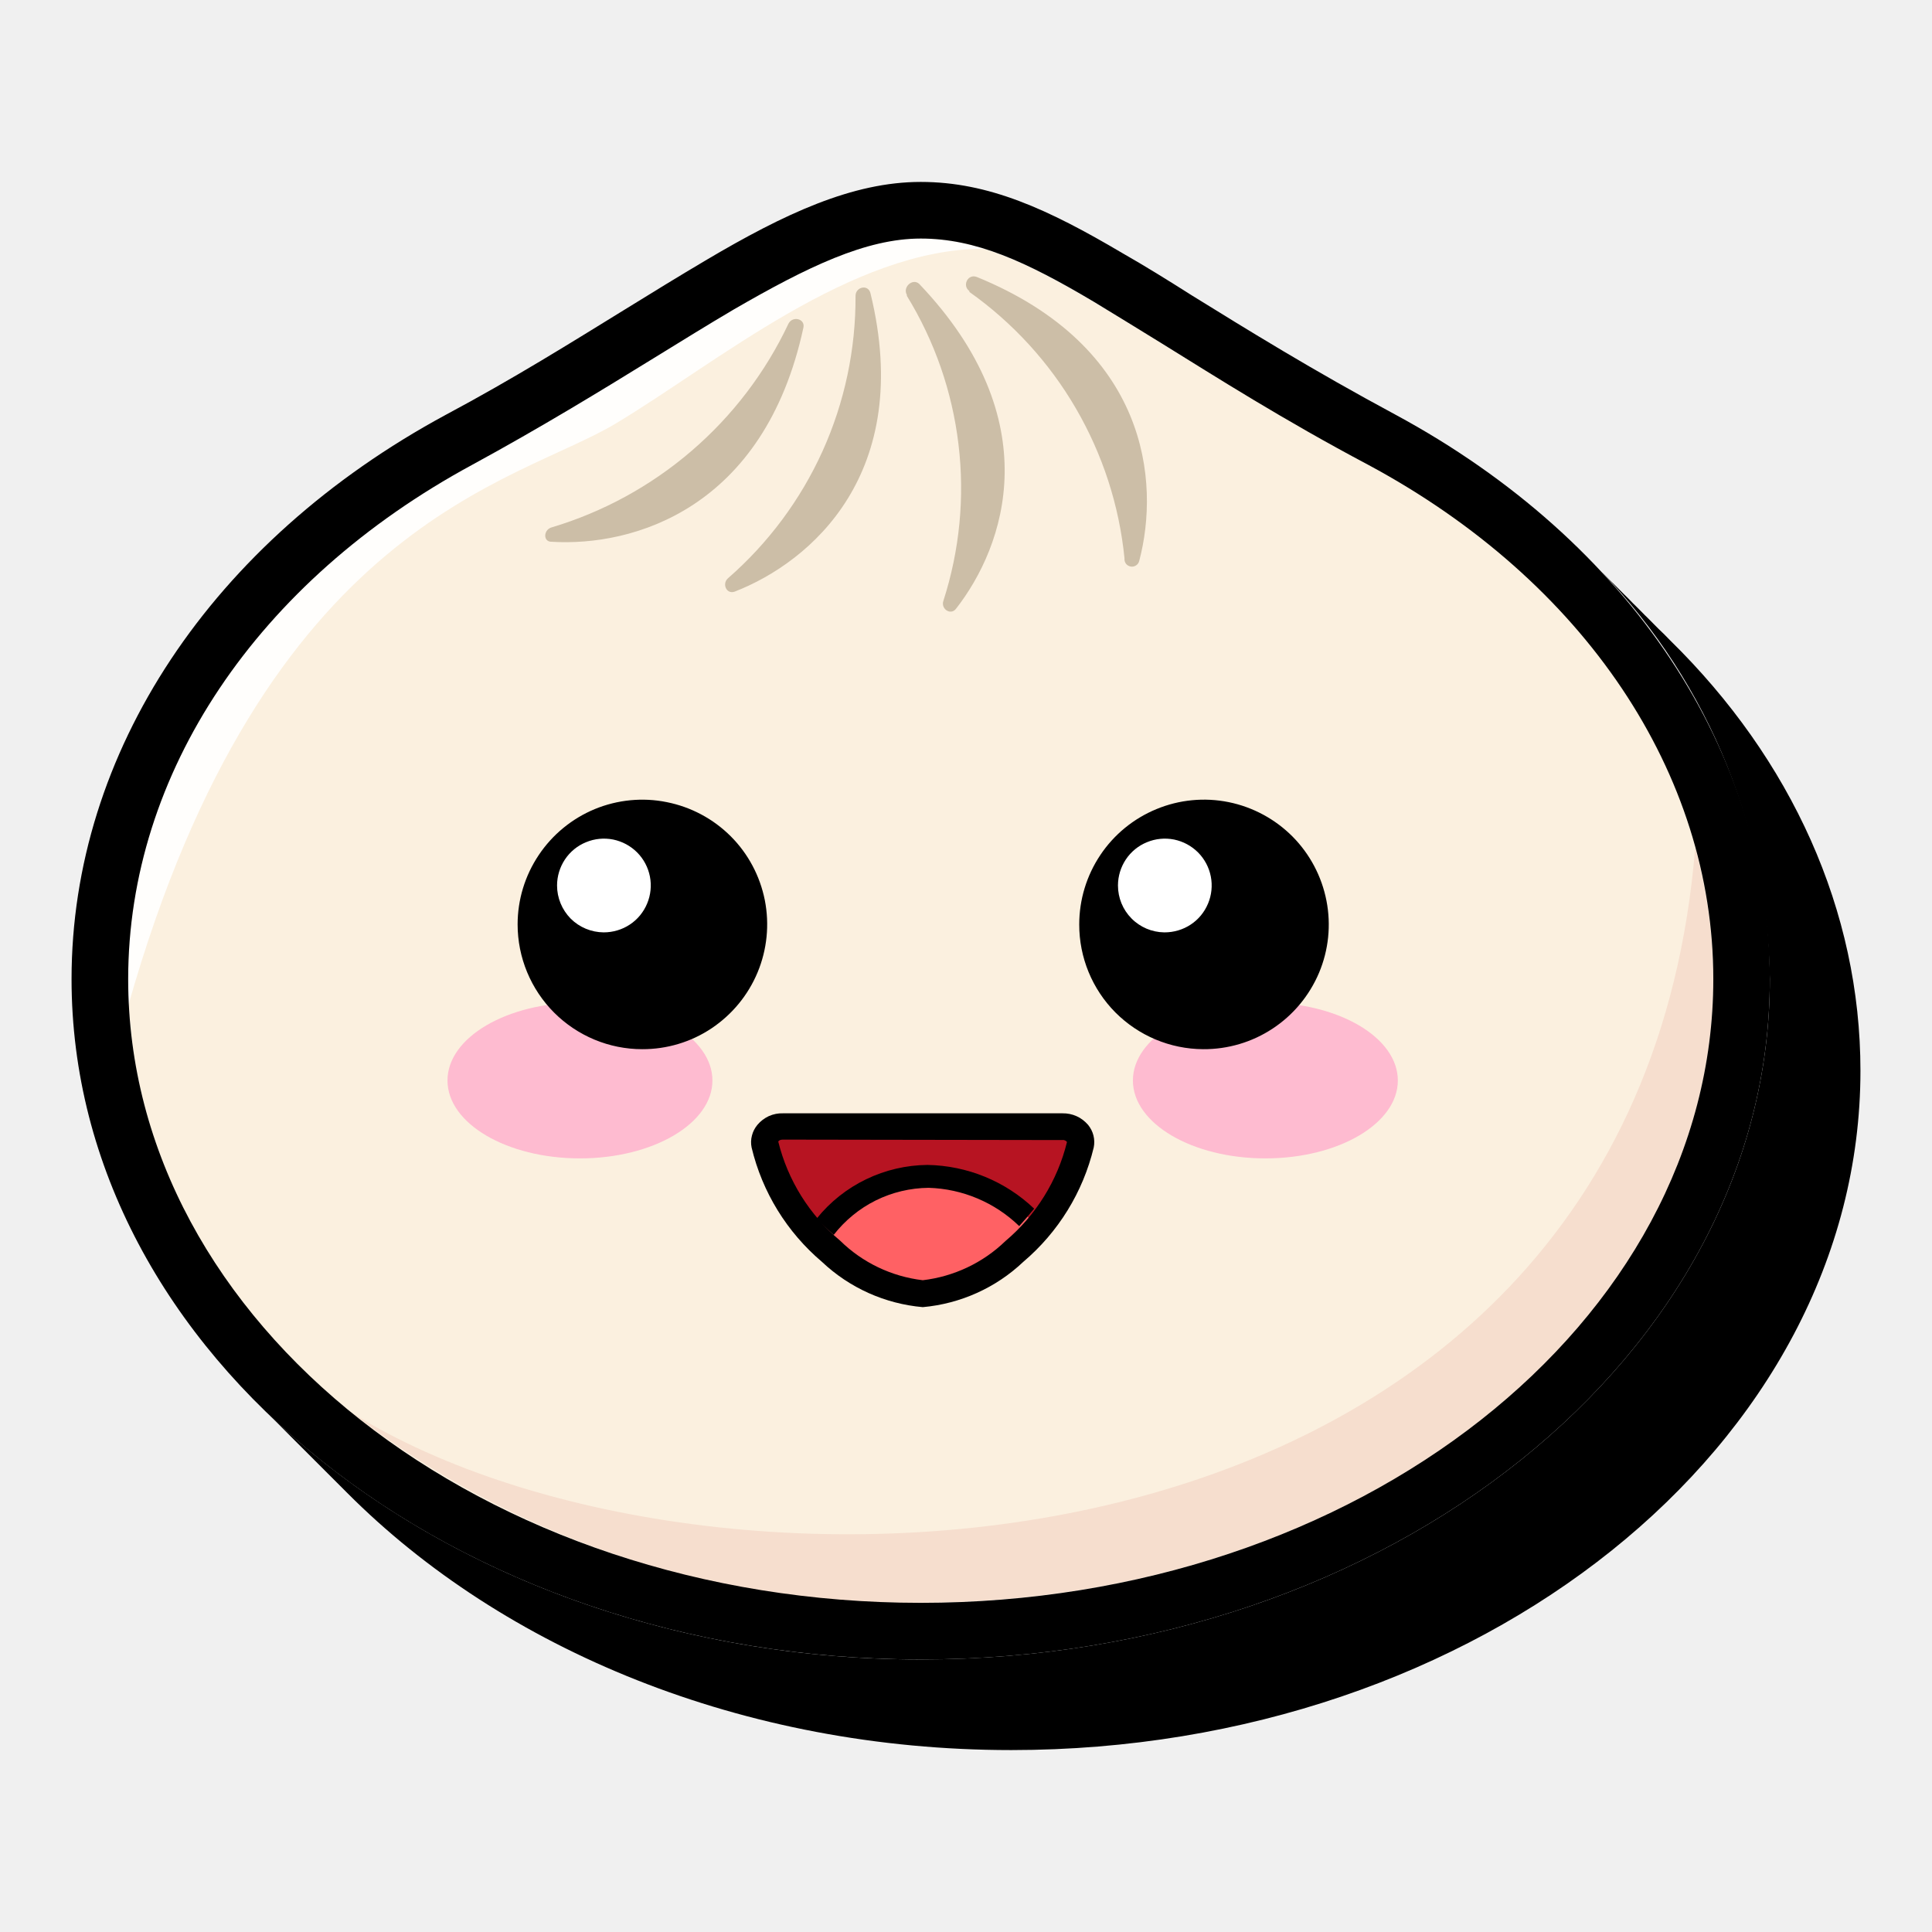
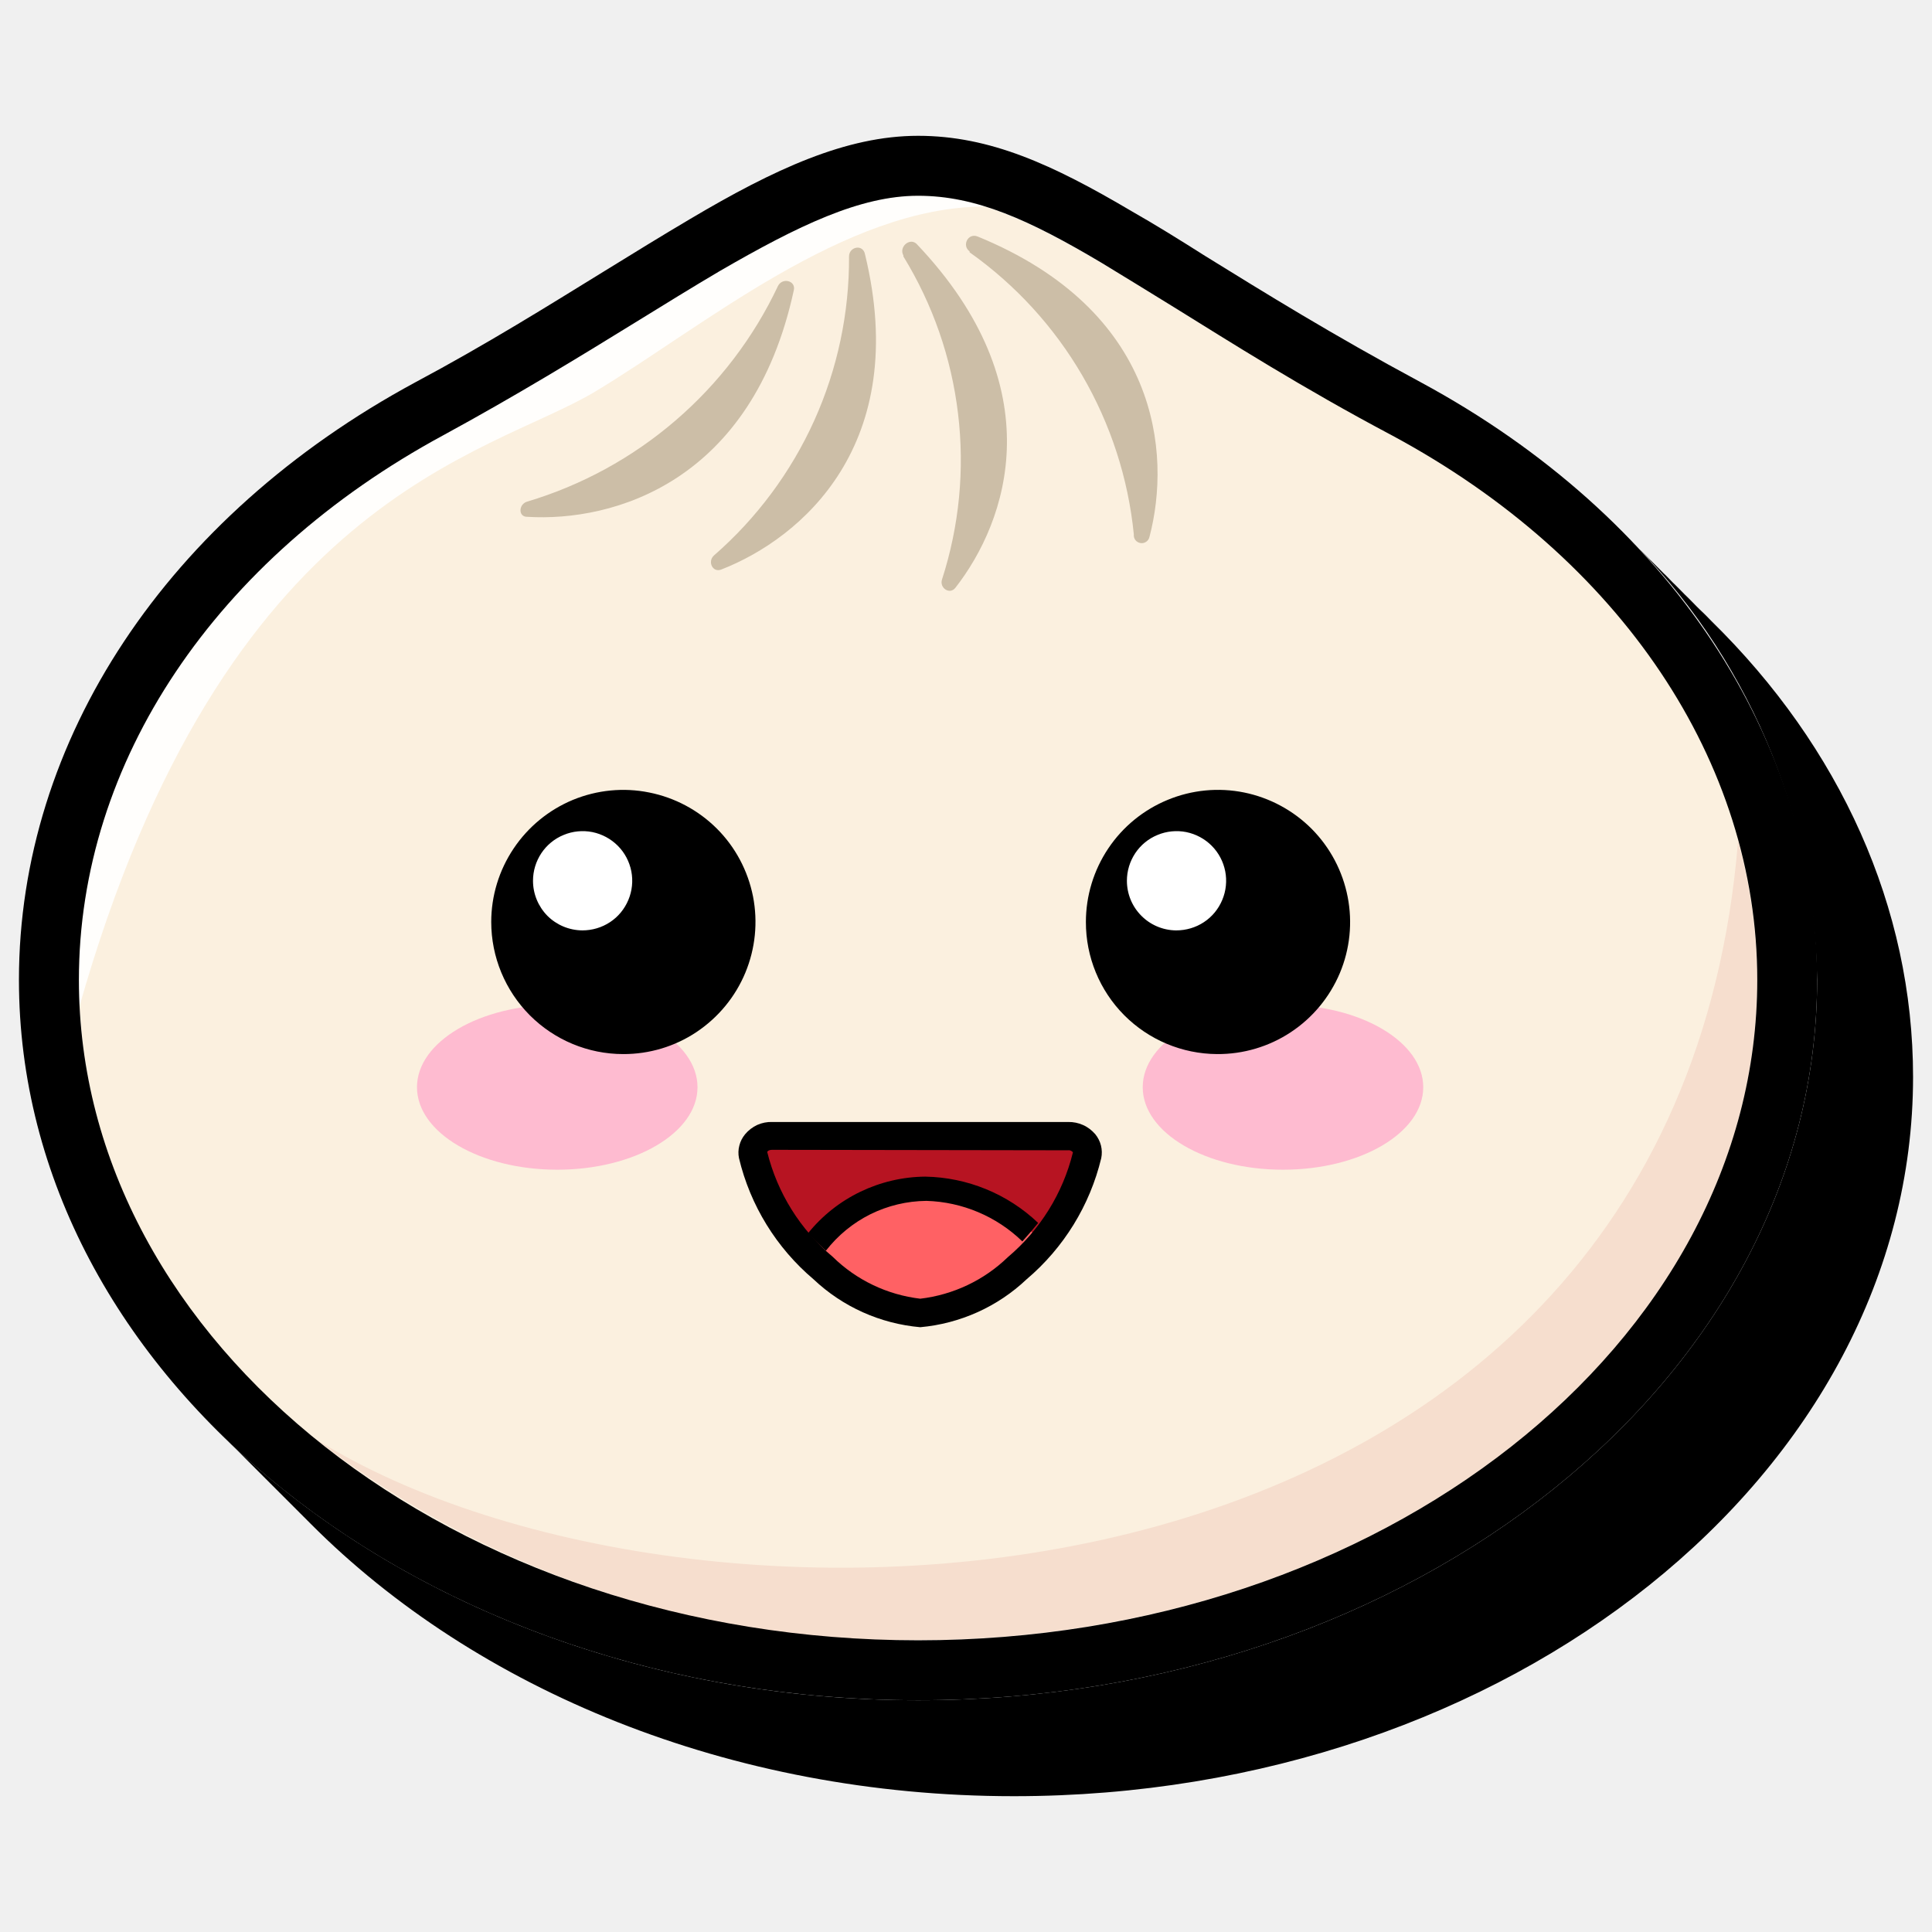
- <svg xmlns="http://www.w3.org/2000/svg" width="24" height="24" viewBox="1.2 1.2 21.6 21.6" fill="none">
+ <svg xmlns="http://www.w3.org/2000/svg" width="24" height="24" viewBox="1.8 1.8 20.4 20.4" fill="none">
  <path d="M19.871 8.358C19.83 8.315 19.787 8.272 19.744 8.232C19.701 8.191 19.661 8.146 19.618 8.105C19.575 8.065 19.534 8.019 19.491 7.978C19.448 7.938 19.408 7.892 19.365 7.852C19.322 7.811 19.281 7.766 19.238 7.725C19.195 7.685 19.154 7.639 19.111 7.599C19.068 7.558 19.028 7.513 18.985 7.472C20.241 8.706 20.96 10.385 20.987 12.146C20.987 16.34 16.729 19.753 11.494 19.753C8.562 19.753 5.939 18.682 4.195 17.004L4.322 17.13L4.448 17.257L4.575 17.384L4.701 17.51L4.828 17.637L4.954 17.763L5.081 17.89C6.823 19.639 9.504 20.766 12.506 20.766C17.742 20.766 22 17.353 22 13.171C22 11.383 21.23 9.69 19.871 8.358Z" fill="black" />
  <path d="M20.355 12.146C20.355 15.996 16.387 19.118 11.494 19.118C6.6 19.118 2.633 15.996 2.633 12.146C2.633 9.758 4.152 7.649 6.486 6.399C8.82 5.148 10.274 3.867 11.494 3.867C12.714 3.867 13.757 4.913 16.501 6.399C18.835 7.649 20.355 9.758 20.355 12.146Z" fill="#FBF0DF" />
  <path d="M20.355 12.146C20.353 11.651 20.285 11.159 20.152 10.682C19.461 19.113 9.177 19.518 5.134 16.996C6.952 18.405 9.194 19.153 11.494 19.118C16.38 19.118 20.355 15.991 20.355 12.146Z" fill="#F6DECE" />
  <path d="M8.084 5.935C9.215 5.257 10.719 3.983 12.197 3.981C11.97 3.907 11.733 3.869 11.494 3.867C10.881 3.867 10.228 4.183 9.405 4.659C9.119 4.827 8.823 5.011 8.509 5.204C7.919 5.568 7.243 5.981 6.484 6.394C4.073 7.697 2.633 9.847 2.633 12.146C2.633 12.247 2.633 12.348 2.633 12.447C4.167 7.027 6.954 6.614 8.084 5.935Z" fill="#FFFEFC" />
  <path fill-rule="evenodd" clip-rule="evenodd" d="M10.765 4.508C10.768 5.105 10.643 5.697 10.397 6.242C10.151 6.786 9.79 7.272 9.339 7.665C9.268 7.728 9.324 7.849 9.415 7.814C10.268 7.482 11.42 6.49 10.934 4.487C10.914 4.373 10.765 4.404 10.765 4.508ZM11.339 4.508C11.649 5.013 11.846 5.579 11.916 6.168C11.987 6.757 11.929 7.353 11.747 7.918C11.717 8.006 11.825 8.082 11.886 8.009C12.441 7.3 12.924 5.892 11.476 4.373C11.403 4.308 11.289 4.409 11.339 4.497V4.508ZM12.038 4.464C12.523 4.808 12.929 5.251 13.228 5.765C13.527 6.279 13.713 6.85 13.772 7.442C13.77 7.463 13.775 7.484 13.788 7.502C13.801 7.519 13.82 7.53 13.841 7.534C13.862 7.538 13.884 7.533 13.902 7.521C13.92 7.509 13.932 7.491 13.937 7.47C14.17 6.586 14.038 5.08 12.122 4.297C12.02 4.257 11.954 4.394 12.038 4.454V4.464ZM7.365 7.097C7.942 6.925 8.476 6.633 8.933 6.24C9.389 5.848 9.758 5.364 10.015 4.819C10.061 4.728 10.205 4.763 10.182 4.864C9.744 6.89 8.279 7.313 7.367 7.257C7.271 7.259 7.274 7.125 7.365 7.097Z" fill="#CCBEA7" />
  <path d="M11.494 19.753C6.258 19.753 2 16.34 2 12.146C2 9.614 3.565 7.252 6.185 5.837C6.944 5.432 7.595 5.024 8.175 4.667C8.494 4.47 8.795 4.285 9.086 4.113C9.975 3.586 10.734 3.234 11.494 3.234C12.253 3.234 12.916 3.538 13.747 4.029C14 4.173 14.253 4.33 14.524 4.502C15.155 4.892 15.866 5.333 16.803 5.837C19.423 7.252 20.987 9.611 20.987 12.146C20.987 16.34 16.729 19.753 11.494 19.753ZM11.494 3.867C10.881 3.867 10.228 4.183 9.405 4.659C9.119 4.827 8.823 5.011 8.509 5.204C7.919 5.568 7.243 5.981 6.484 6.394C4.073 7.697 2.633 9.847 2.633 12.146C2.633 15.991 6.608 19.12 11.494 19.12C16.38 19.12 20.355 15.991 20.355 12.146C20.355 9.847 18.914 7.697 16.501 6.399C15.544 5.892 14.797 5.416 14.193 5.042C13.916 4.872 13.663 4.715 13.433 4.576C12.666 4.12 12.106 3.867 11.494 3.867Z" fill="black" />
  <path d="M13.279 13.994C13.165 14.46 12.906 14.877 12.539 15.186C12.264 15.453 11.908 15.62 11.527 15.662C11.134 15.627 10.765 15.459 10.481 15.186C10.118 14.876 9.863 14.458 9.752 13.994C9.748 13.966 9.751 13.938 9.76 13.912C9.769 13.885 9.783 13.861 9.803 13.841C9.823 13.822 9.846 13.807 9.873 13.797C9.899 13.788 9.927 13.785 9.954 13.789H13.079C13.106 13.786 13.134 13.789 13.16 13.798C13.186 13.808 13.209 13.823 13.228 13.843C13.248 13.862 13.262 13.886 13.271 13.912C13.28 13.938 13.282 13.966 13.279 13.994Z" fill="#B71422" />
  <path d="M10.481 15.206C10.765 15.479 11.132 15.649 11.524 15.687C11.915 15.648 12.282 15.479 12.565 15.206C12.655 15.122 12.74 15.031 12.818 14.935C12.662 14.758 12.471 14.615 12.258 14.515C12.045 14.414 11.813 14.358 11.577 14.351C11.325 14.357 11.078 14.424 10.857 14.546C10.637 14.669 10.45 14.843 10.311 15.054C10.37 15.108 10.42 15.158 10.481 15.206Z" fill="#FF6164" />
  <path d="M10.521 15.006C10.647 14.844 10.808 14.712 10.991 14.621C11.175 14.53 11.377 14.482 11.582 14.48C11.961 14.491 12.323 14.644 12.595 14.908C12.653 14.844 12.709 14.778 12.762 14.713C12.44 14.406 12.014 14.232 11.57 14.224C11.332 14.226 11.098 14.281 10.884 14.384C10.67 14.487 10.481 14.637 10.332 14.822C10.392 14.887 10.455 14.948 10.521 15.006Z" fill="black" />
  <path d="M11.517 15.814C11.095 15.777 10.698 15.599 10.39 15.308C9.998 14.976 9.722 14.528 9.603 14.029C9.594 13.985 9.595 13.939 9.607 13.895C9.618 13.851 9.639 13.811 9.668 13.776C9.703 13.734 9.747 13.701 9.796 13.678C9.846 13.656 9.9 13.645 9.954 13.647H13.079C13.133 13.646 13.187 13.657 13.236 13.679C13.286 13.701 13.329 13.735 13.365 13.776C13.393 13.811 13.414 13.851 13.425 13.895C13.436 13.939 13.437 13.985 13.428 14.029C13.308 14.528 13.032 14.976 12.64 15.308C12.334 15.598 11.938 15.776 11.517 15.814ZM9.954 13.941C9.914 13.941 9.904 13.958 9.901 13.963C10.008 14.396 10.25 14.784 10.592 15.07C10.842 15.316 11.168 15.472 11.517 15.513C11.864 15.472 12.189 15.319 12.441 15.075C12.781 14.788 13.023 14.401 13.129 13.968C13.124 13.96 13.116 13.954 13.107 13.95C13.098 13.946 13.088 13.944 13.079 13.946L9.954 13.941Z" fill="black" />
  <path d="M15.347 14.151C16.165 14.151 16.828 13.761 16.828 13.28C16.828 12.799 16.165 12.409 15.347 12.409C14.529 12.409 13.866 12.799 13.866 13.28C13.866 13.761 14.529 14.151 15.347 14.151Z" fill="#FEBBD0" />
  <path d="M7.684 14.151C8.501 14.151 9.165 13.761 9.165 13.28C9.165 12.799 8.501 12.409 7.684 12.409C6.866 12.409 6.203 12.799 6.203 13.28C6.203 13.761 6.866 14.151 7.684 14.151Z" fill="#FEBBD0" />
  <path fill-rule="evenodd" clip-rule="evenodd" d="M8.38 12.93C8.656 12.931 8.926 12.85 9.155 12.697C9.385 12.543 9.564 12.326 9.67 12.071C9.776 11.816 9.804 11.536 9.751 11.265C9.697 10.994 9.565 10.745 9.37 10.55C9.175 10.355 8.926 10.222 8.655 10.168C8.385 10.113 8.104 10.141 7.849 10.246C7.594 10.352 7.376 10.531 7.223 10.76C7.069 10.99 6.987 11.259 6.987 11.535C6.987 11.905 7.134 12.259 7.395 12.521C7.656 12.782 8.01 12.93 8.38 12.93ZM14.651 12.93C14.927 12.932 15.198 12.852 15.428 12.7C15.659 12.548 15.839 12.331 15.947 12.076C16.054 11.822 16.083 11.541 16.03 11.27C15.977 10.998 15.845 10.749 15.651 10.553C15.456 10.357 15.207 10.223 14.937 10.168C14.666 10.113 14.385 10.14 14.129 10.246C13.874 10.351 13.655 10.53 13.502 10.759C13.348 10.989 13.266 11.259 13.266 11.535C13.265 11.904 13.411 12.258 13.67 12.519C13.93 12.78 14.282 12.928 14.651 12.93Z" fill="black" />
  <path fill-rule="evenodd" clip-rule="evenodd" d="M7.949 11.624C8.053 11.624 8.155 11.594 8.241 11.537C8.328 11.48 8.395 11.398 8.435 11.302C8.475 11.207 8.486 11.101 8.466 10.999C8.446 10.898 8.397 10.804 8.323 10.73C8.25 10.657 8.157 10.607 8.055 10.586C7.953 10.566 7.848 10.576 7.752 10.616C7.656 10.655 7.574 10.722 7.516 10.809C7.459 10.895 7.428 10.996 7.428 11.1C7.428 11.239 7.483 11.371 7.58 11.47C7.678 11.568 7.811 11.623 7.949 11.624ZM14.22 11.624C14.324 11.624 14.426 11.594 14.512 11.537C14.599 11.48 14.666 11.398 14.706 11.302C14.746 11.207 14.757 11.101 14.737 10.999C14.717 10.898 14.668 10.804 14.594 10.73C14.521 10.657 14.428 10.607 14.326 10.586C14.224 10.566 14.119 10.576 14.023 10.616C13.927 10.655 13.845 10.722 13.787 10.809C13.73 10.895 13.699 10.996 13.699 11.1C13.699 11.238 13.753 11.37 13.85 11.468C13.946 11.566 14.078 11.622 14.215 11.624H14.22Z" fill="white" />
</svg>
